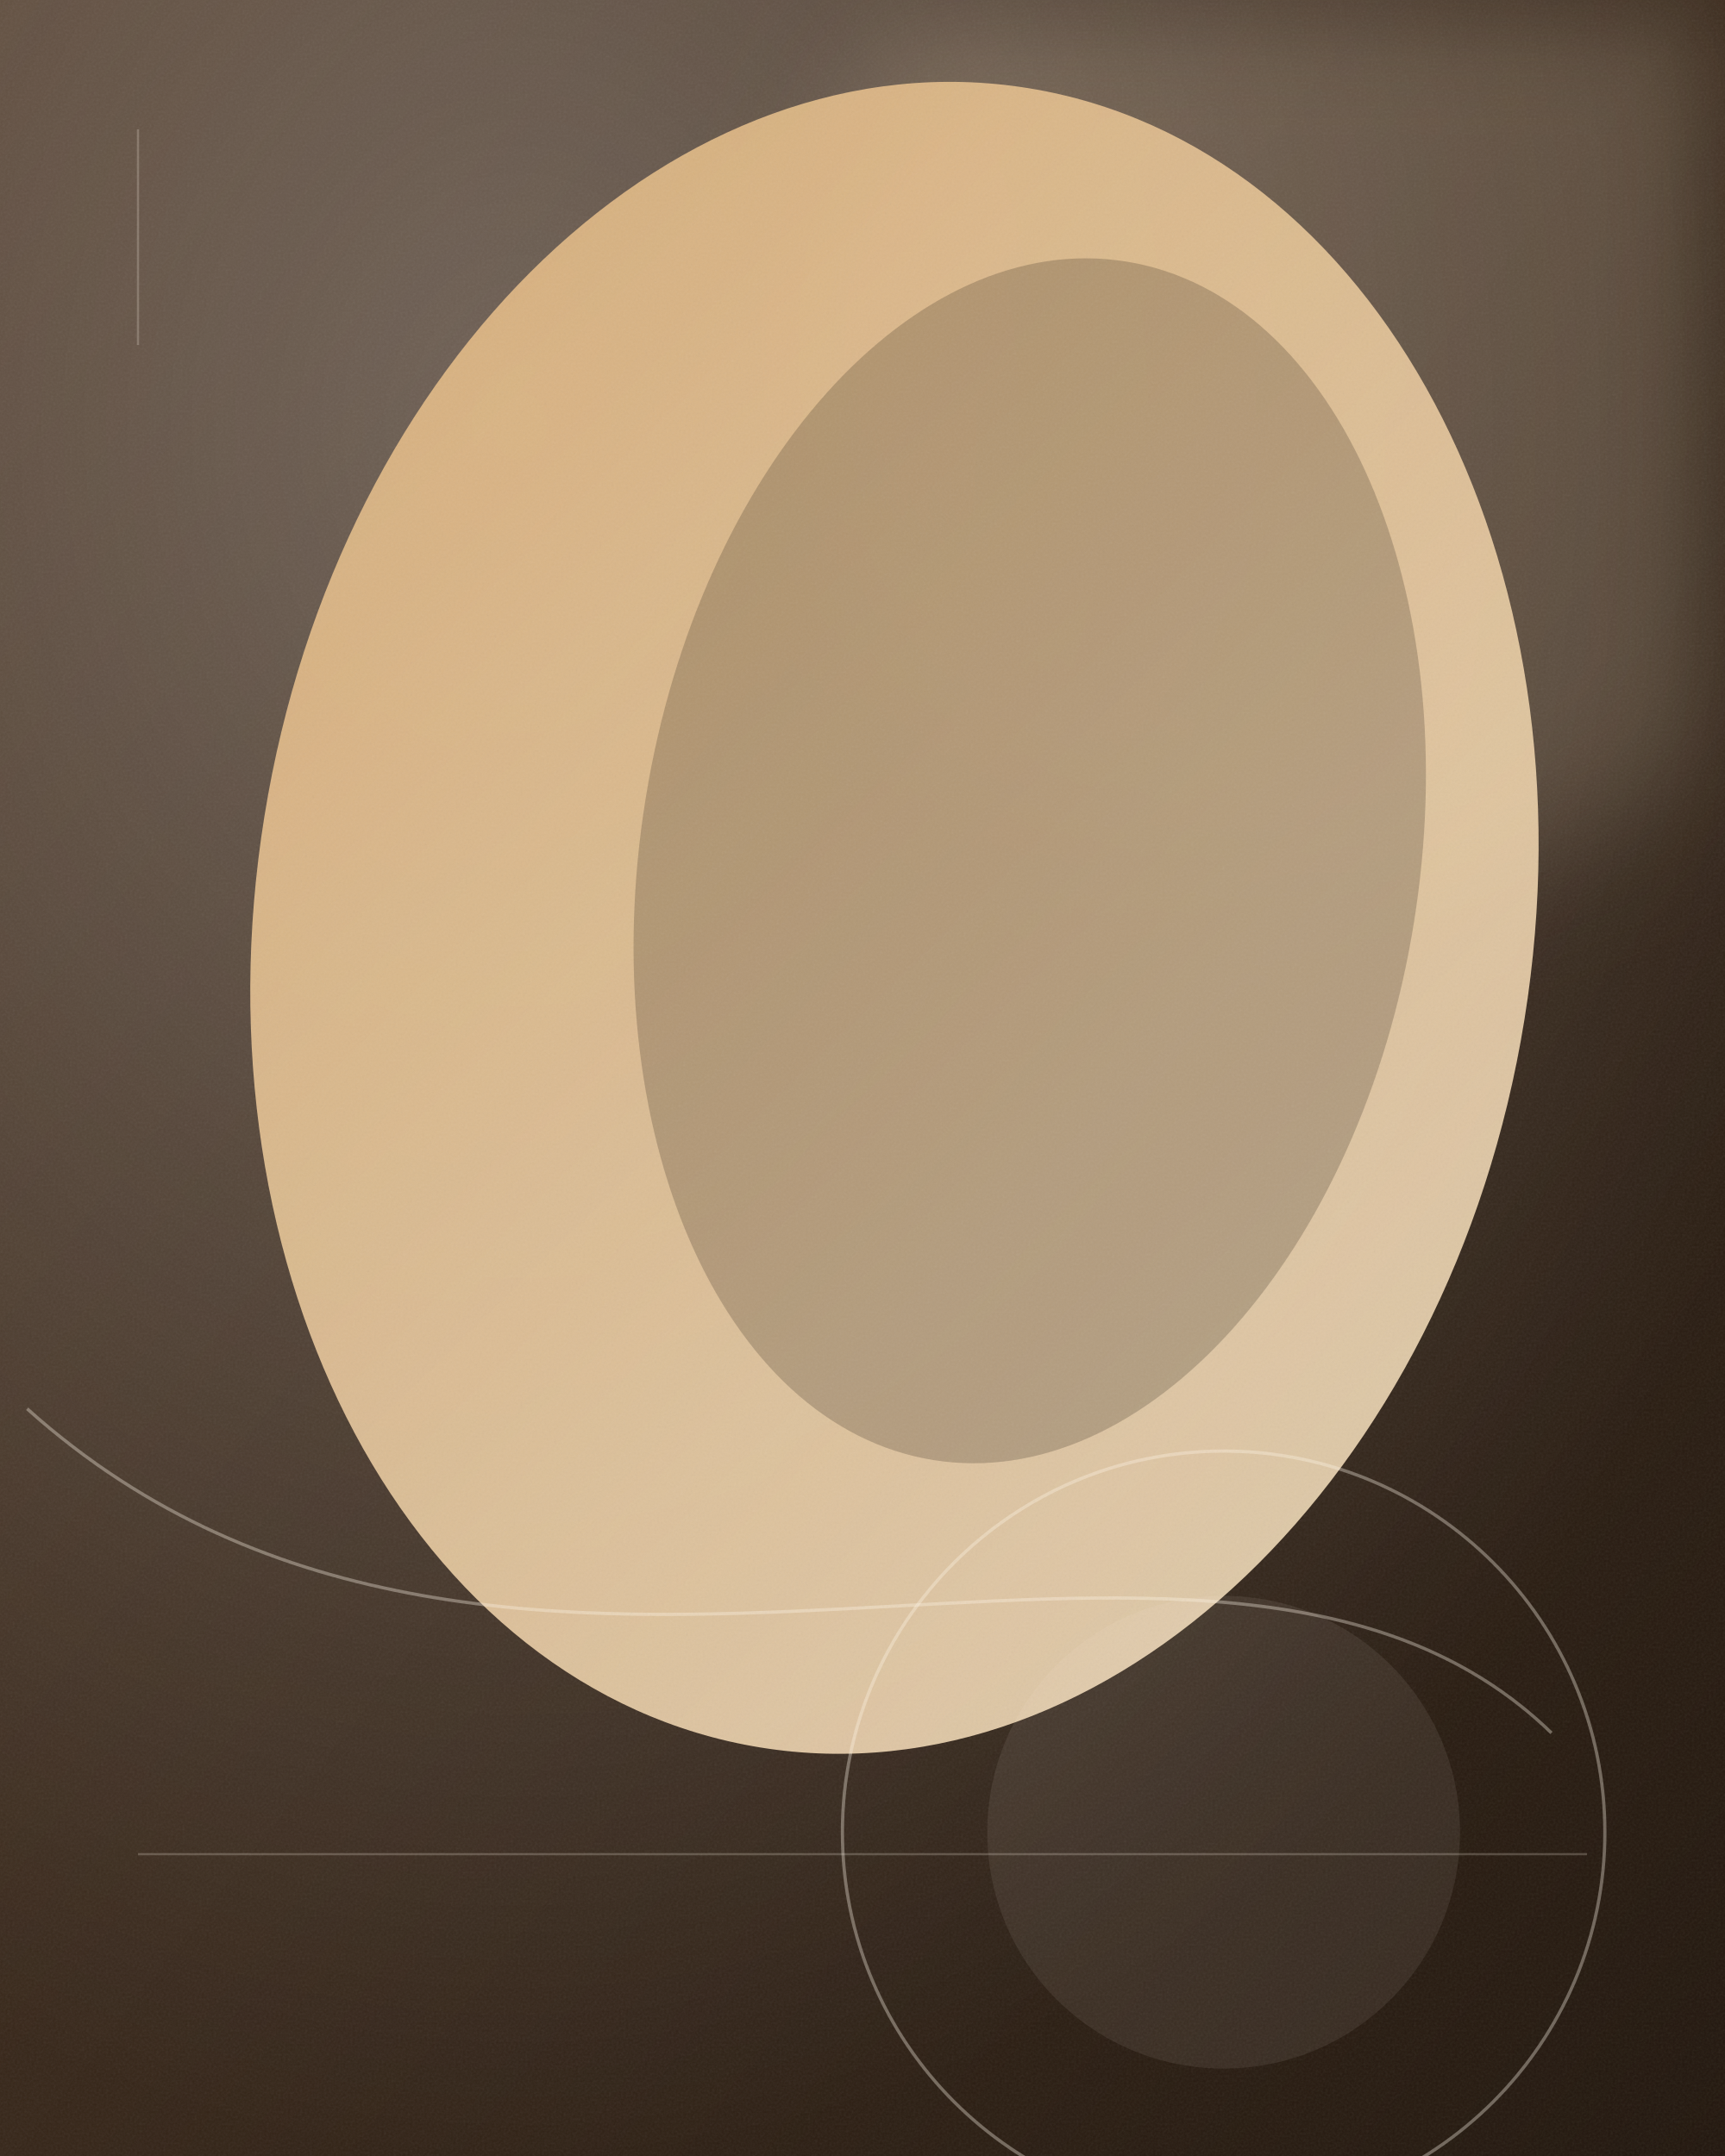
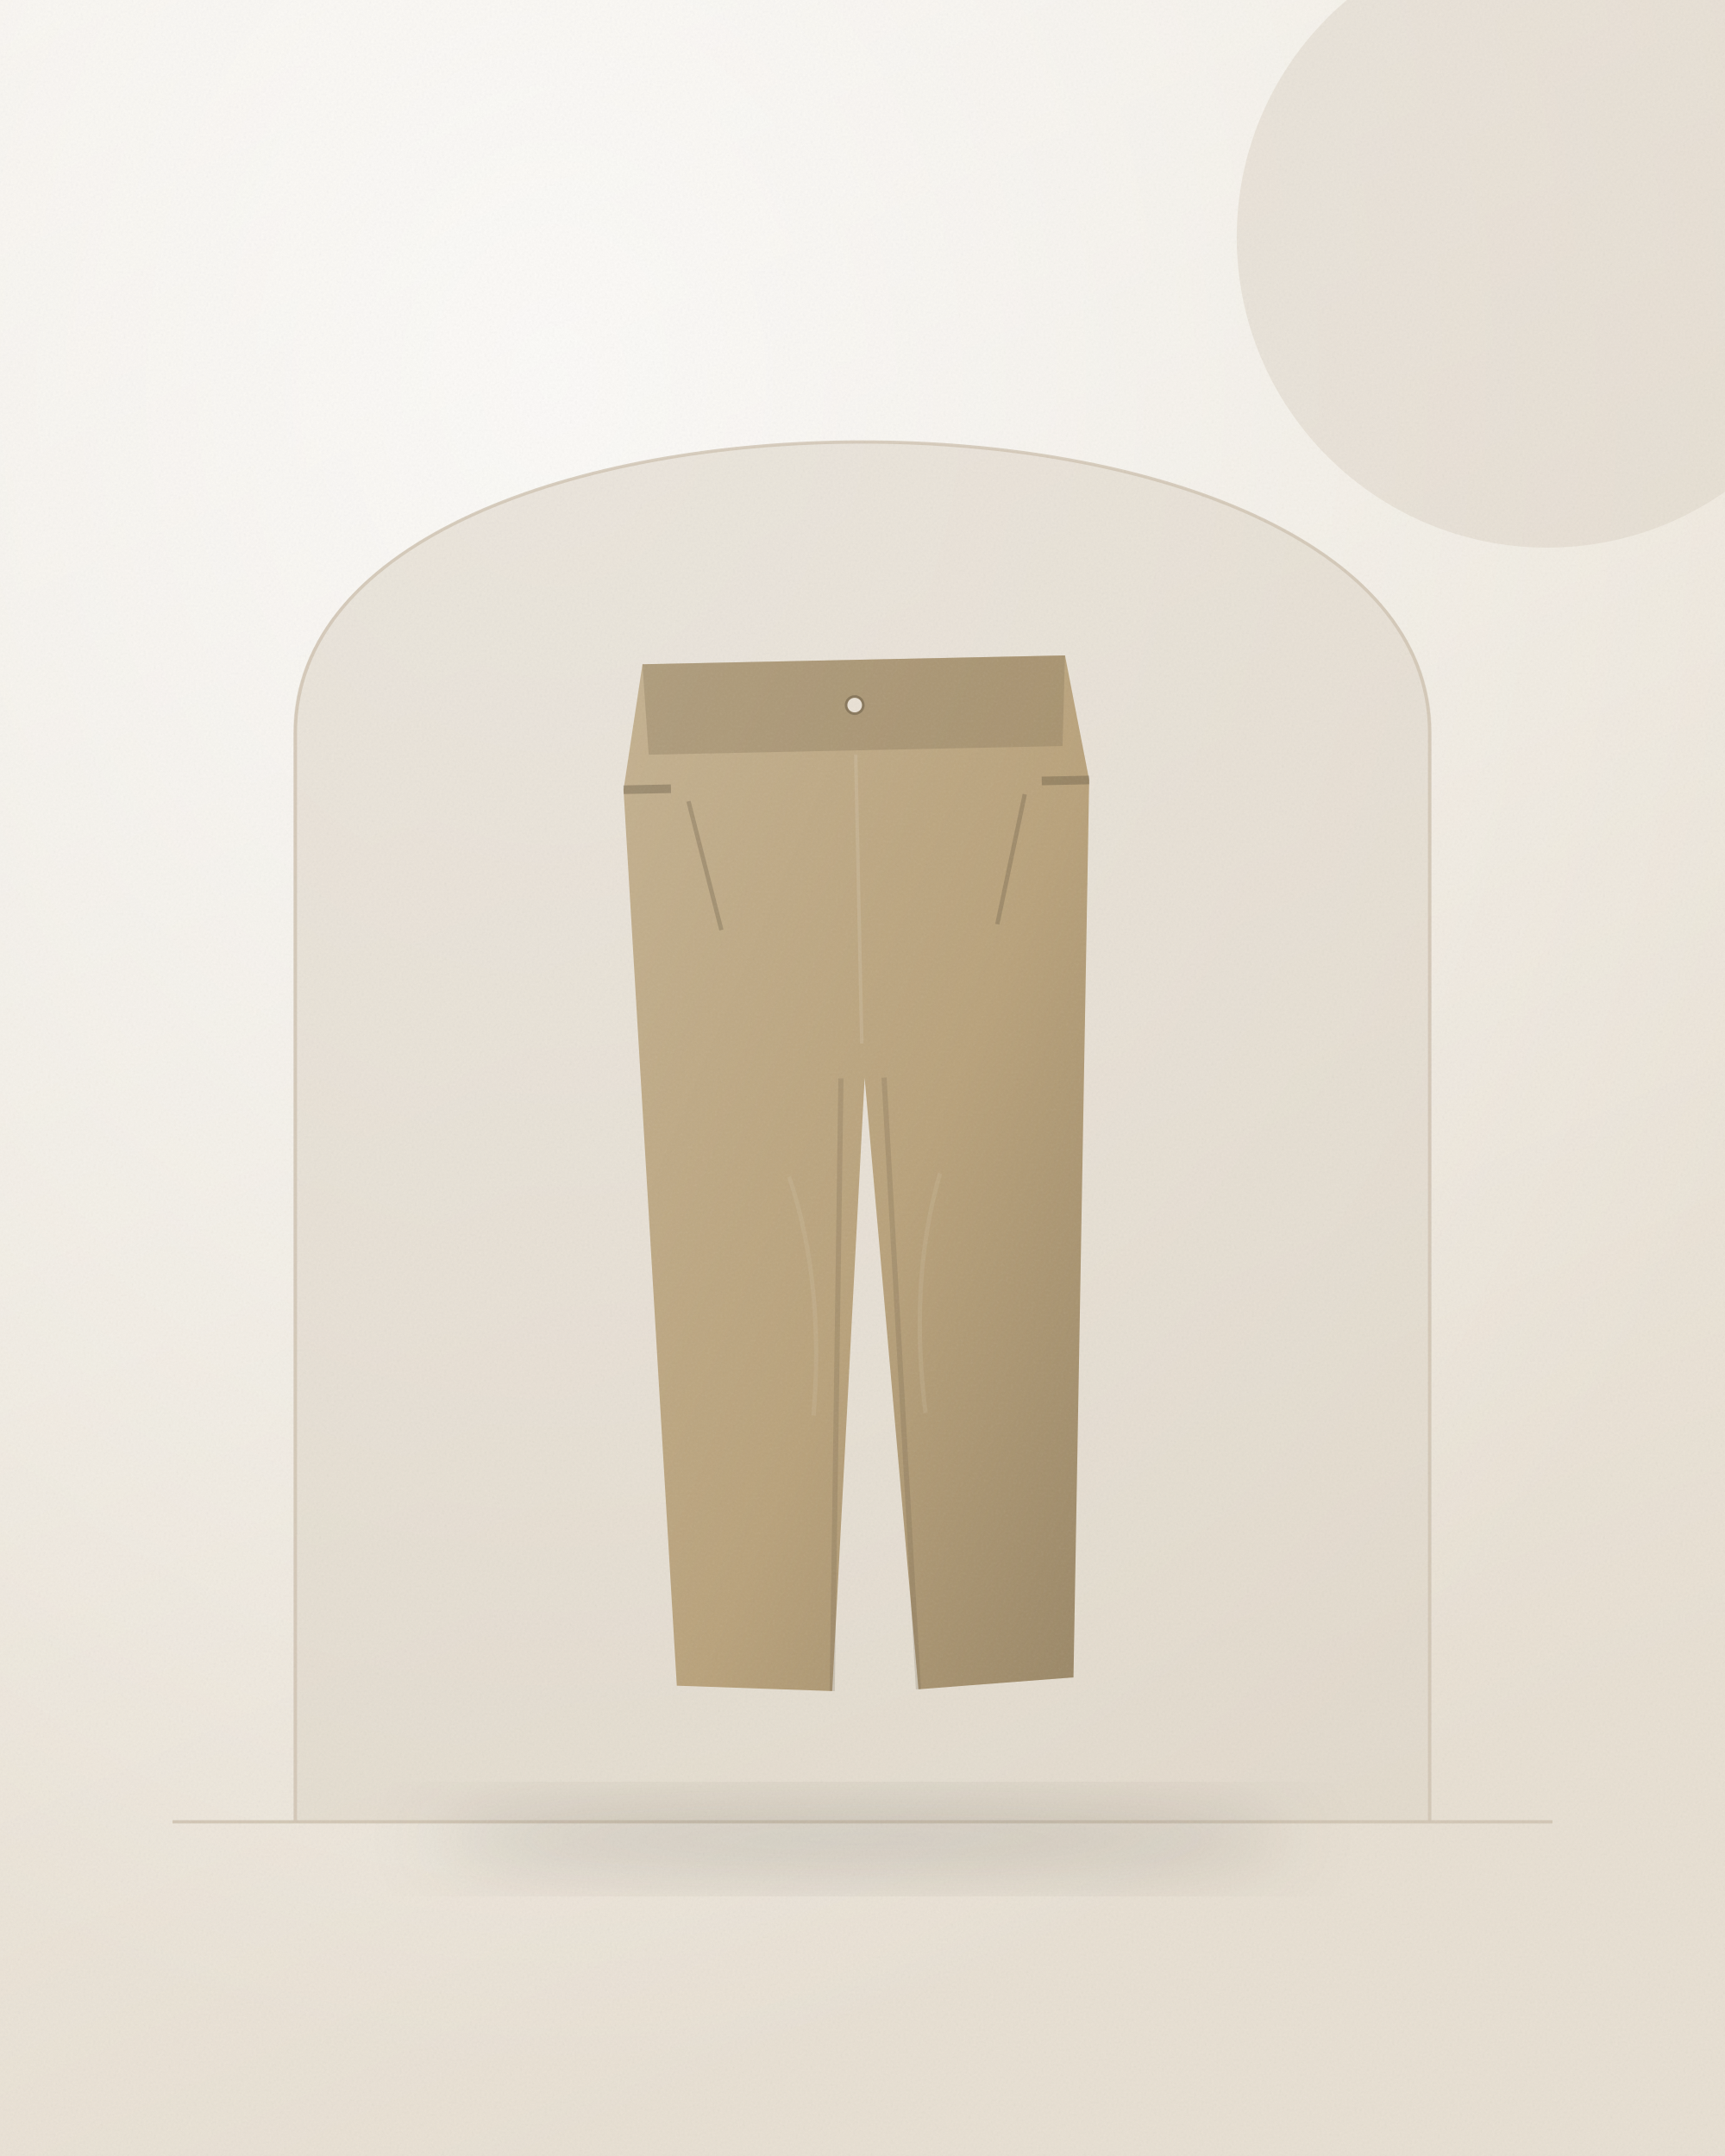
<svg xmlns="http://www.w3.org/2000/svg" viewBox="0 0 800 1000" width="800" height="1000" role="img">
  <defs>
-     <linearGradient id="bg" x1="0" y1="0" x2="1" y2="1">
-       <stop offset="0" stop-color="#4A3524" />
-       <stop offset="1" stop-color="#21160D" />
+     <linearGradient id="bg" x1="0" y1="0" x2="0.35" y2="1">
+       <stop offset="0" stop-color="#f5f1e9" />
+       <stop offset="1" stop-color="#e7dfd2" />
    </linearGradient>
-     <linearGradient id="accent" x1="0" y1="0" x2="1" y2="1">
-       <stop offset="0" stop-color="#E0B47C" />
-       <stop offset="1" stop-color="#F3DFC0" />
-     </linearGradient>
-     <radialGradient id="glow" cx="30%" cy="20%" r="80%">
-       <stop offset="0" stop-color="#ffffff" stop-opacity="0.25" />
+     <radialGradient id="glow" cx="32%" cy="18%" r="78%">
+       <stop offset="0" stop-color="#ffffff" stop-opacity="0.72" />
      <stop offset="1" stop-color="#ffffff" stop-opacity="0" />
    </radialGradient>
+     <linearGradient id="body" x1="0" y1="0" x2="1" y2="1">
+       <stop offset="0" stop-color="#c4b190" />
+       <stop offset="0.55" stop-color="#b9a27b" />
+       <stop offset="1" stop-color="#988565" />
+     </linearGradient>
+     <linearGradient id="bodySoft" x1="0" y1="0" x2="1" y2="0.7">
+       <stop offset="0" stop-color="#d1c2a8" />
+       <stop offset="1" stop-color="#b9a27b" />
+     </linearGradient>
+     <linearGradient id="metal" x1="0" y1="0" x2="1" y2="1">
+       <stop offset="0" stop-color="#f3eee2" />
+       <stop offset="0.35" stop-color="#cdbfa6" />
+       <stop offset="0.62" stop-color="#f8f3e8" />
+       <stop offset="1" stop-color="#9d8b70" />
+     </linearGradient>
    <filter id="grain">
-       <feTurbulence type="fractalNoise" baseFrequency="0.9" numOctaves="2" stitchTiles="stitch" />
+       <feTurbulence type="fractalNoise" baseFrequency="0.86" numOctaves="2" stitchTiles="stitch" />
      <feColorMatrix type="saturate" values="0" />
      <feComponentTransfer>
-         <feFuncA type="linear" slope="0.16" />
+         <feFuncA type="linear" slope="0.11" />
      </feComponentTransfer>
    </filter>
+     <filter id="blur">
+       <feGaussianBlur stdDeviation="18" />
+     </filter>
    <filter id="soft">
-       <feGaussianBlur stdDeviation="28" />
+       <feGaussianBlur stdDeviation="4" />
    </filter>
  </defs>
  <rect width="800" height="1000" fill="url(#bg)" />
  <rect width="800" height="1000" fill="url(#glow)" />
-   <g filter="url(#soft)" opacity="0.5">
-     <circle cx="624" cy="160" r="252.648" fill="#F3DFC0" opacity="0.35" />
+   <circle cx="717.562" cy="110" r="144" fill="#ded6c8" opacity="0.55" />
+   <path d="M 136 845 L 136 340 C 136 160 664 160 664 340 L 664 845 Z" fill="#ded6c8" opacity="0.58" />
+   <path d="M 137 845 L 137 340 C 137 160 663 160 663 340 L 663 845" fill="none" stroke="#cfc3b1" stroke-width="1.5" opacity="0.8" />
+   <line x1="80" y1="845" x2="720" y2="845" stroke="#cfc3b1" stroke-width="1.5" opacity="0.9" />
+   <ellipse cx="400" cy="853" rx="200" ry="22" fill="#2f2a24" opacity="0.14" filter="url(#blur)" />
+   <g transform="translate(400 500) scale(1 1) translate(-400 -500)">
+     <g transform="translate(400 500) rotate(-1.2) scale(1) translate(-400 -500)">
+       <g>
+         <path d="M302 306 L498 306 L508 364 L492 780 L420 784 L401 500 L380 784 L308 780 L292 364 Z" fill="url(#body)" />
+         <path d="M302 306 L498 306 L496 348 L304 348Z" fill="#87765a" opacity="0.35" />
+         <path d="M400 350 L400 484" stroke="#d1c2a8" stroke-width="1.6" opacity="0.35" />
+         <path d="M380 784 L390 500 M420 784 L410 500" stroke="#645742" stroke-width="2.4" opacity="0.2" />
+         <path d="M322 370 L336 430" stroke="#645742" stroke-width="2" opacity="0.32" />
+         <path d="M478 370 L464 430" stroke="#645742" stroke-width="2" opacity="0.32" />
+         <circle cx="400" cy="327" r="4" fill="#e9e1d5" stroke="#87765a" stroke-width="1.2" />
+         <path d="M292 364 L314 364 M486 364 L508 364" stroke="#645742" stroke-width="4" opacity="0.4" />
+         <path d="M365 545 C376 580 378 618 374 656 M435 545 C424 580 422 618 426 656" fill="none" stroke="#d1c2a8" stroke-width="2" opacity="0.22" />
+       </g>
+     </g>
  </g>
-   <g transform="rotate(9.144766 414.8132 425.712)">
-     <ellipse cx="414.813" cy="425.712" rx="295.959" ry="389.799" fill="url(#accent)" opacity="0.9" />
-     <ellipse cx="472.561" cy="389.619" rx="180.463" ry="281.522" fill="#21160D" opacity="0.22" />
-     <path d="M 53.888 714.452 C 306.536 876.868, 595.276 624.221, 775.738 750.545" stroke="#FFF6E8" stroke-opacity="0.35" stroke-width="1.5" fill="none" />
-   </g>
-   <circle cx="567.485" cy="849.835" r="176.802" fill="none" stroke="#FFF6E8" stroke-opacity="0.35" stroke-width="1.5" />
-   <circle cx="567.485" cy="849.835" r="109.617" fill="#FFF6E8" opacity="0.08" />
-   <g stroke="#FFF6E8" stroke-opacity="0.22" stroke-width="1">
-     <line x1="64" y1="860" x2="736" y2="860" />
-     <line x1="64" y1="60" x2="64" y2="160" />
-   </g>
-   <rect width="800" height="1000" filter="url(#grain)" opacity="0.5" />
+   <rect width="800" height="1000" filter="url(#grain)" opacity="0.72" />
</svg>
